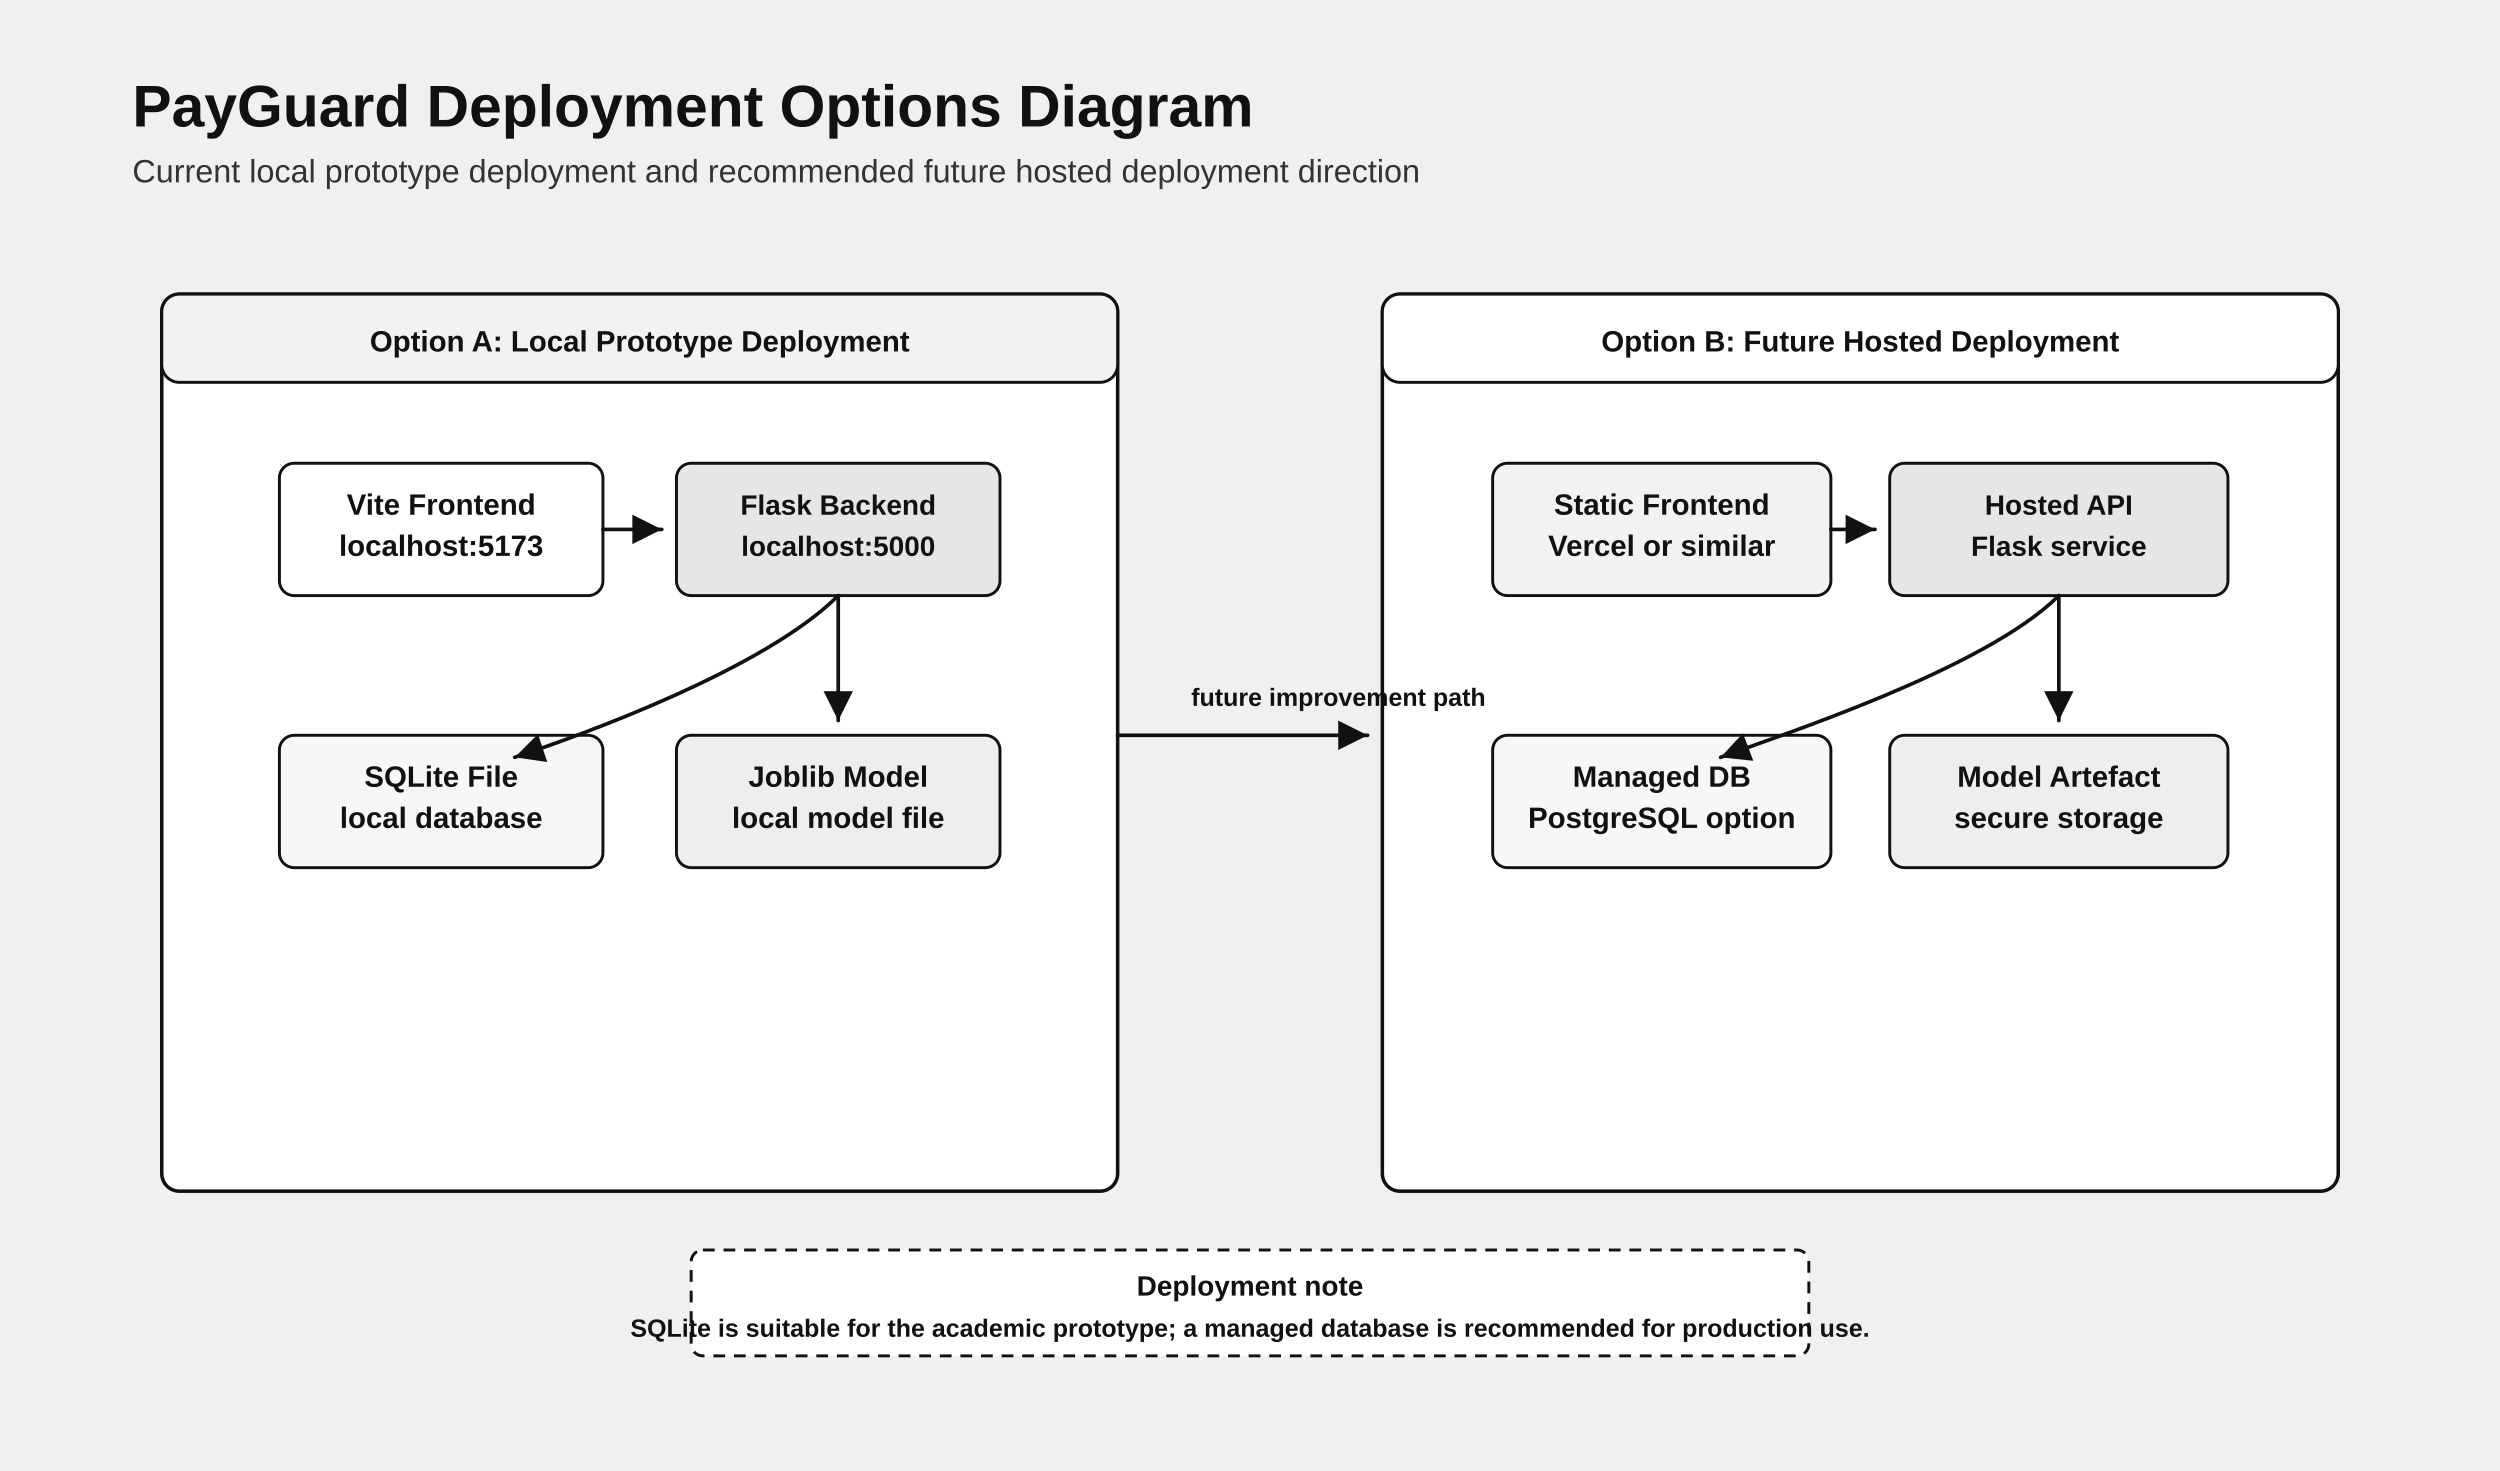
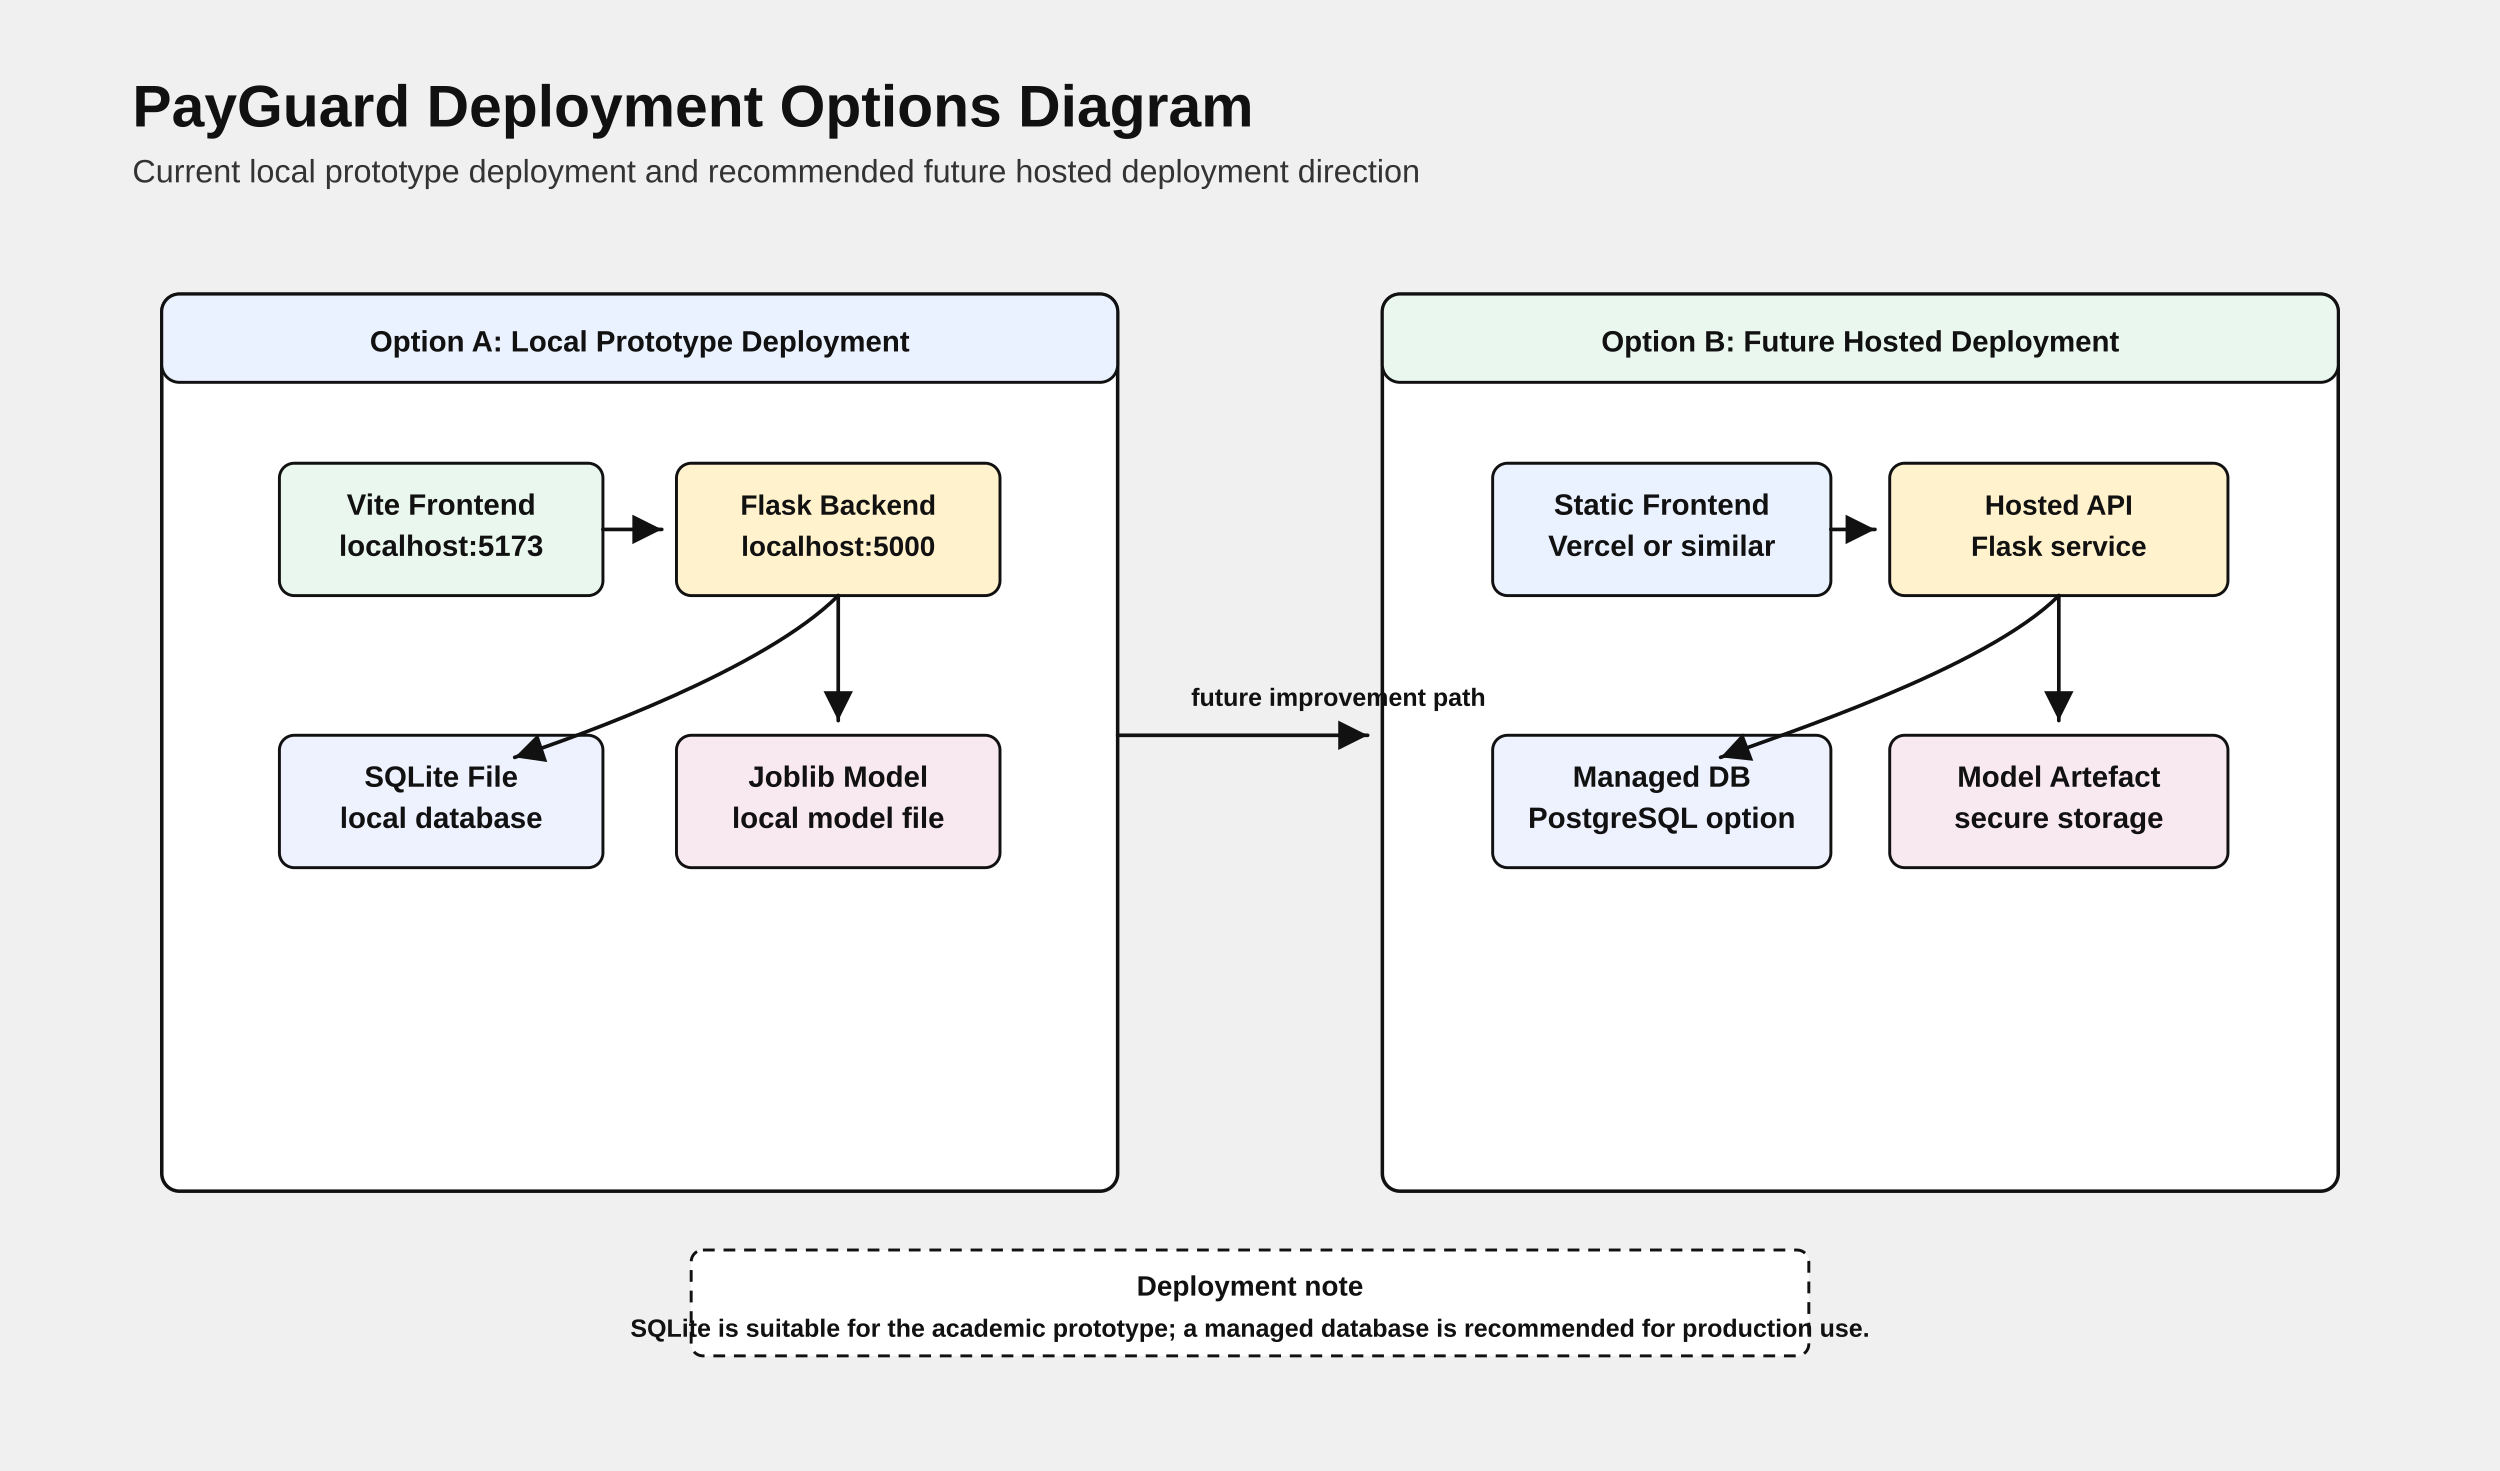
<svg xmlns="http://www.w3.org/2000/svg" width="1700" height="1000" viewBox="0 0 1700 1000" role="img" aria-labelledby="title desc">
  <defs>
    <marker id="arrow" markerWidth="12" markerHeight="12" refX="10" refY="6" orient="auto">
      <path d="M2 2 L10 6 L2 10 Z" fill="#111111" />
    </marker>
    <style>
-       .title{fill:#111111;font-family:Calibri,Arial,sans-serif;font-size:40px;font-weight:700}.subtitle{fill:#333333;font-family:Calibri,Arial,sans-serif;font-size:22px}.box{fill:#ffffff;stroke:#111111;stroke-width:2.4}.blue{fill:#f2f2f2;stroke:#111111;stroke-width:2}.green{fill:#ffffff;stroke:#111111;stroke-width:2}.orange{fill:#e6e6e6;stroke:#111111;stroke-width:2}.purple{fill:#f7f7f7;stroke:#111111;stroke-width:2}.pink{fill:#eeeeee;stroke:#111111;stroke-width:2}.note{fill:#ffffff;stroke:#111111;stroke-width:2;stroke-dasharray:8 6}.textLight { fill: #111111;font-family:Calibri,Arial,sans-serif;font-size:20px;font-weight:700}.textDark{fill:#111111;font-family:Calibri,Arial,sans-serif;font-size:19px;font-weight:700}.small{fill:#111111;font-family:Calibri,Arial,sans-serif;font-size:17px;font-weight:600}.line{stroke:#111111;stroke-width:2.5;fill:none;marker-end:url(#arrow);stroke-linecap:round;stroke-linejoin:round}
+       .title{fill:#111111;font-family:Calibri,Arial,sans-serif;font-size:40px;font-weight:700}.subtitle{fill:#333333;font-family:Calibri,Arial,sans-serif;font-size:22px}.box{fill:#ffffff;stroke:#111111;stroke-width:2.4}.blue{fill:#eaf2ff;stroke:#111111;stroke-width:2}.green{fill:#eaf7ee;stroke:#111111;stroke-width:2}.orange{fill:#fff2cc;stroke:#111111;stroke-width:2}.purple{fill:#eef2ff;stroke:#111111;stroke-width:2}.pink{fill:#f8e8ef;stroke:#111111;stroke-width:2}.note{fill:#ffffff;stroke:#111111;stroke-width:2;stroke-dasharray:8 6}.textLight { fill: #111111;font-family:Calibri,Arial,sans-serif;font-size:20px;font-weight:700}.textDark{fill:#111111;font-family:Calibri,Arial,sans-serif;font-size:19px;font-weight:700}.small{fill:#111111;font-family:Calibri,Arial,sans-serif;font-size:17px;font-weight:600}.line{stroke:#111111;stroke-width:2.5;fill:none;marker-end:url(#arrow);stroke-linecap:round;stroke-linejoin:round}
    </style>
  </defs>
  <text x="90" y="86" class="title">PayGuard Deployment Options Diagram</text>
  <text x="90" y="124" class="subtitle">Current local prototype deployment and recommended future hosted deployment direction</text>
  <rect x="110" y="200" width="650" height="610" rx="12" class="box" />
  <rect x="110" y="200" width="650" height="60" rx="12" class="blue" />
  <text x="435" y="239" class="textLight" text-anchor="middle">Option A: Local Prototype Deployment</text>
  <rect x="190" y="315" width="220" height="90" rx="10" class="green" />
  <text x="300" y="350" class="textLight" text-anchor="middle">Vite Frontend</text>
  <text x="300" y="378" class="textLight" text-anchor="middle">localhost:5173</text>
  <rect x="460" y="315" width="220" height="90" rx="10" class="orange" />
  <text x="570" y="350" class="textDark" text-anchor="middle">Flask Backend</text>
  <text x="570" y="378" class="textDark" text-anchor="middle">localhost:5000</text>
  <rect x="190" y="500" width="220" height="90" rx="10" class="purple" />
  <text x="300" y="535" class="textLight" text-anchor="middle">SQLite File</text>
  <text x="300" y="563" class="textLight" text-anchor="middle">local database</text>
  <rect x="460" y="500" width="220" height="90" rx="10" class="pink" />
  <text x="570" y="535" class="textLight" text-anchor="middle">Joblib Model</text>
  <text x="570" y="563" class="textLight" text-anchor="middle">local model file</text>
  <path d="M410 360 H450" class="line" />
  <path d="M570 405 C520 455 395 500 350 515" class="line" />
  <path d="M570 405 V490" class="line" />
  <rect x="940" y="200" width="650" height="610" rx="12" class="box" />
  <rect x="940" y="200" width="650" height="60" rx="12" class="green" />
  <text x="1265" y="239" class="textLight" text-anchor="middle">Option B: Future Hosted Deployment</text>
  <rect x="1015" y="315" width="230" height="90" rx="10" class="blue" />
  <text x="1130" y="350" class="textLight" text-anchor="middle">Static Frontend</text>
  <text x="1130" y="378" class="textLight" text-anchor="middle">Vercel or similar</text>
  <rect x="1285" y="315" width="230" height="90" rx="10" class="orange" />
  <text x="1400" y="350" class="textDark" text-anchor="middle">Hosted API</text>
  <text x="1400" y="378" class="textDark" text-anchor="middle">Flask service</text>
  <rect x="1015" y="500" width="230" height="90" rx="10" class="purple" />
  <text x="1130" y="535" class="textLight" text-anchor="middle">Managed DB</text>
  <text x="1130" y="563" class="textLight" text-anchor="middle">PostgreSQL option</text>
  <rect x="1285" y="500" width="230" height="90" rx="10" class="pink" />
  <text x="1400" y="535" class="textLight" text-anchor="middle">Model Artefact</text>
  <text x="1400" y="563" class="textLight" text-anchor="middle">secure storage</text>
  <path d="M1245 360 H1275" class="line" />
  <path d="M1400 405 C1350 455 1210 500 1170 515" class="line" />
  <path d="M1400 405 V490" class="line" />
  <path d="M760 500 H930" class="line" />
  <text x="810" y="480" class="small">future improvement path</text>
  <rect x="470" y="850" width="760" height="72" rx="8" class="note" />
  <text x="850" y="881" class="textDark" text-anchor="middle">Deployment note</text>
  <text x="850" y="909" class="small" text-anchor="middle">SQLite is suitable for the academic prototype; a managed database is recommended for production use.</text>
</svg>
